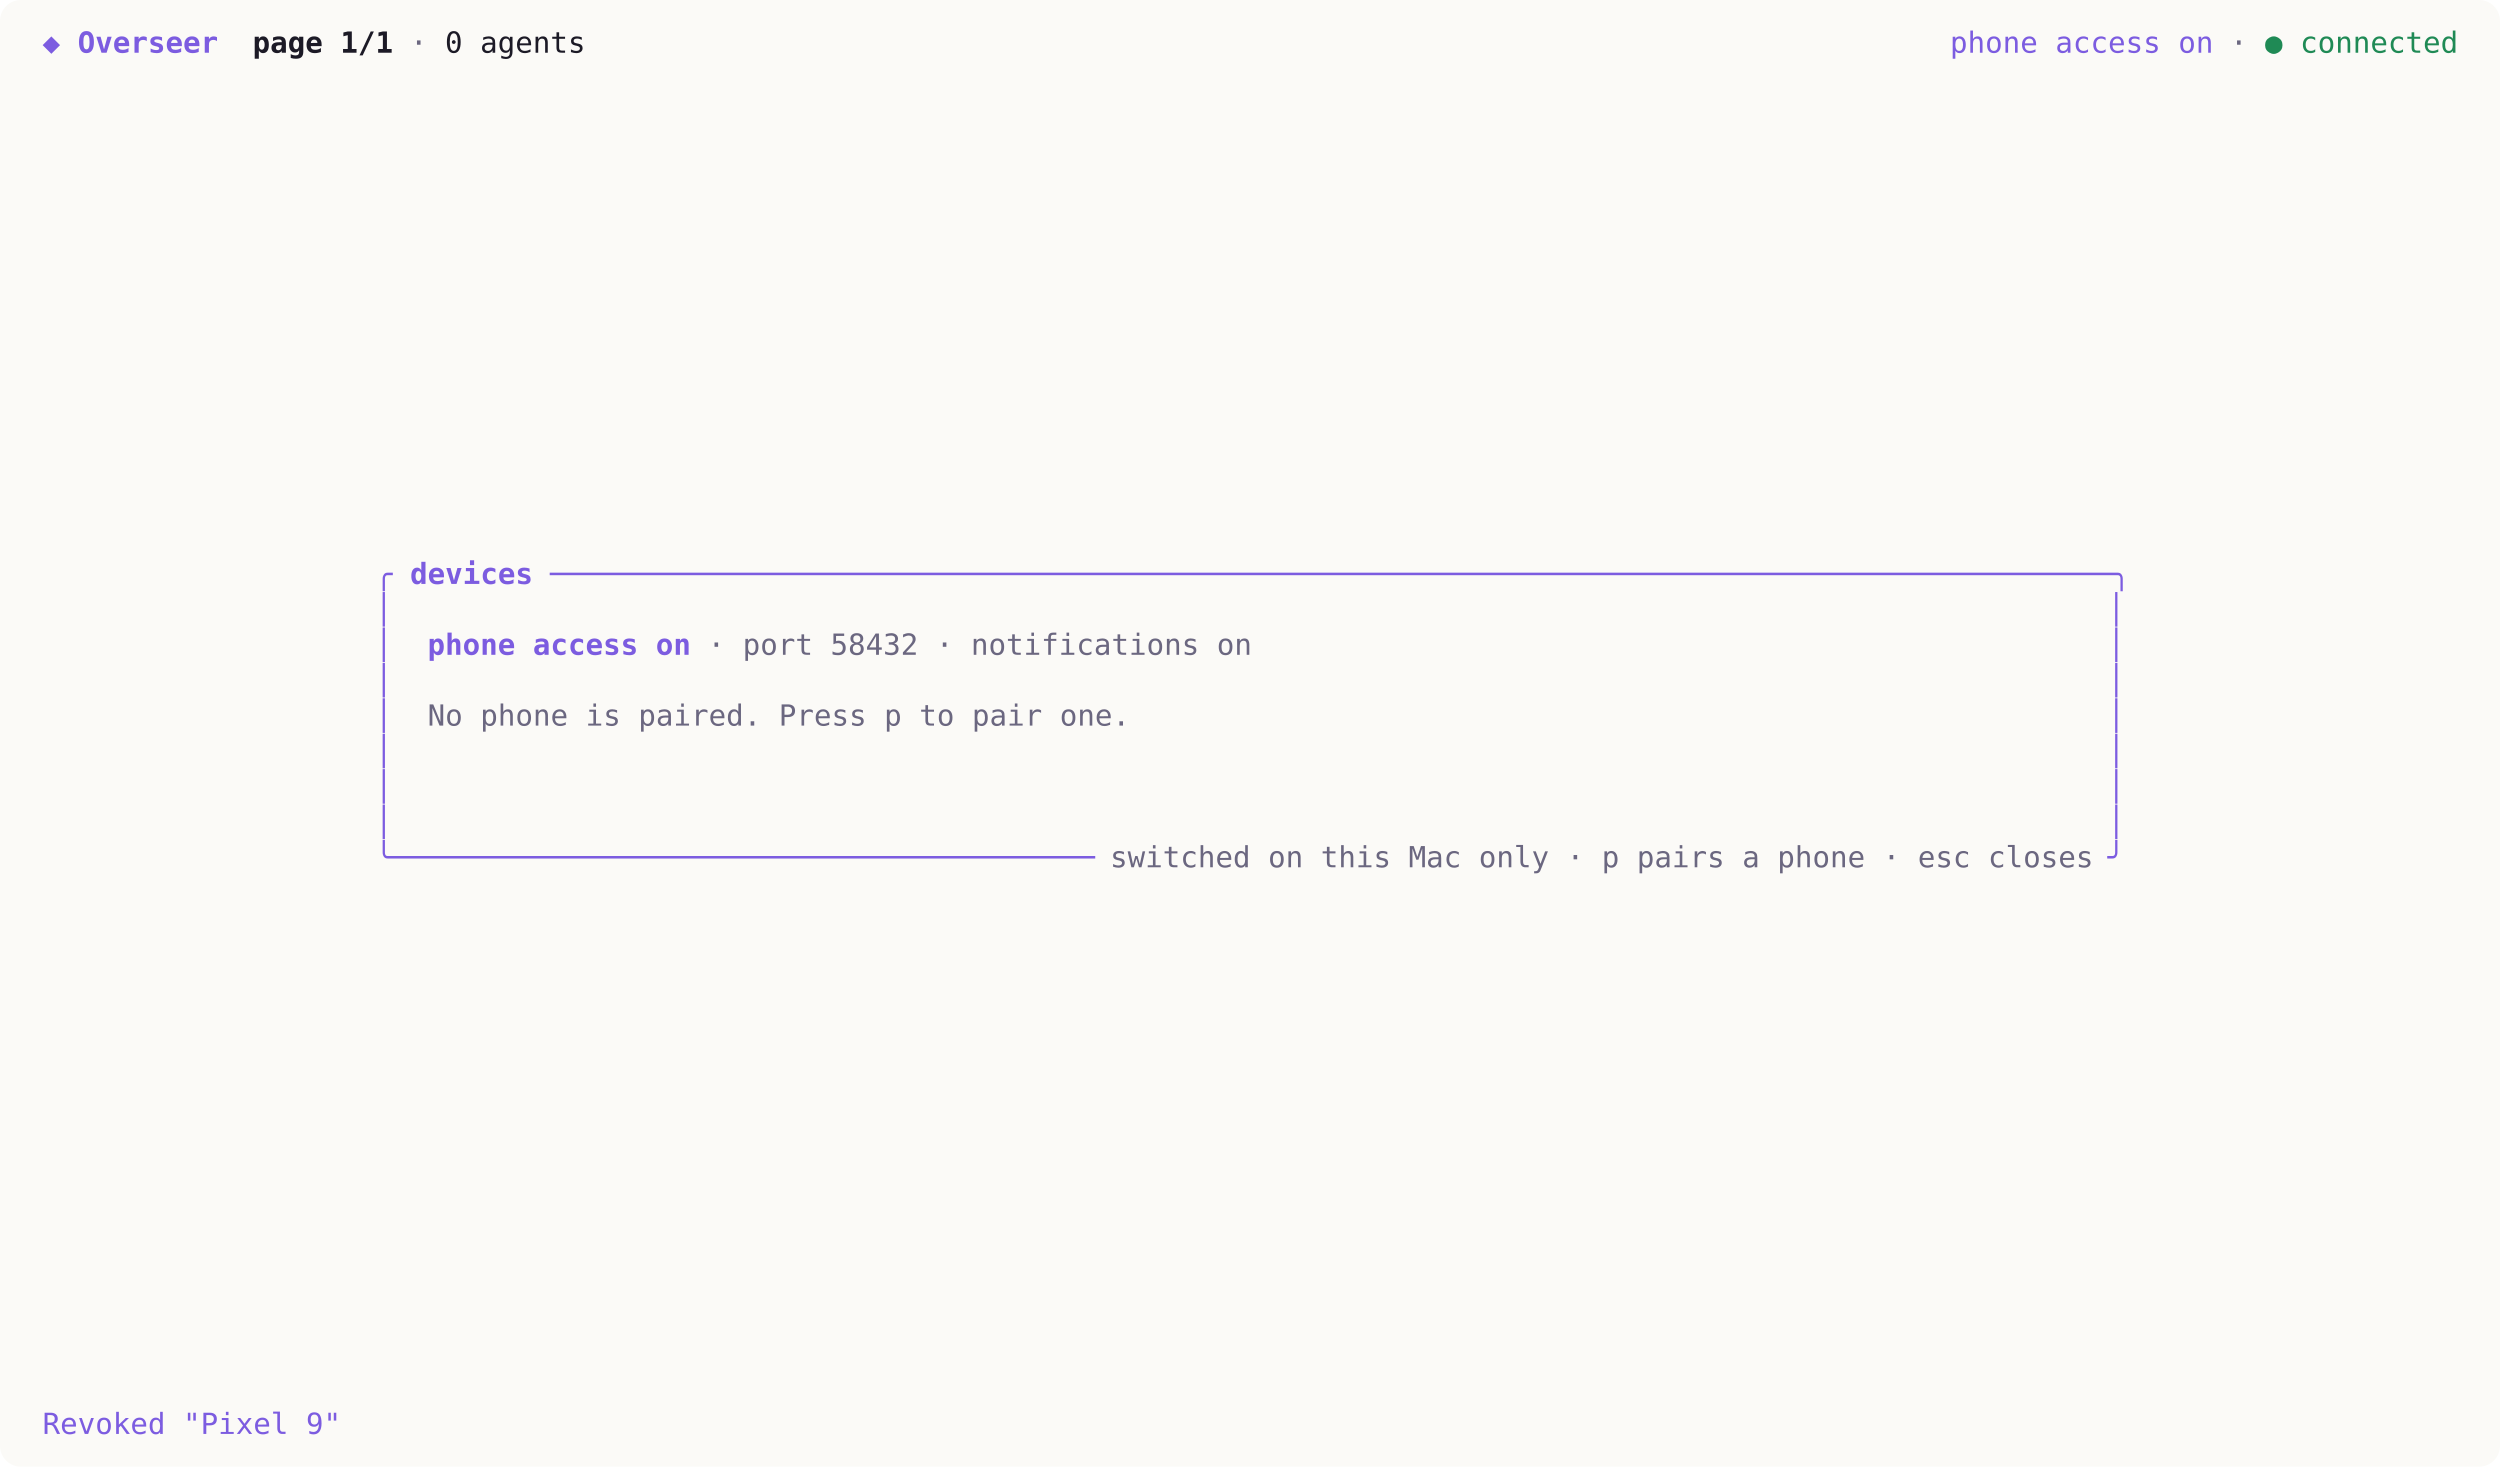
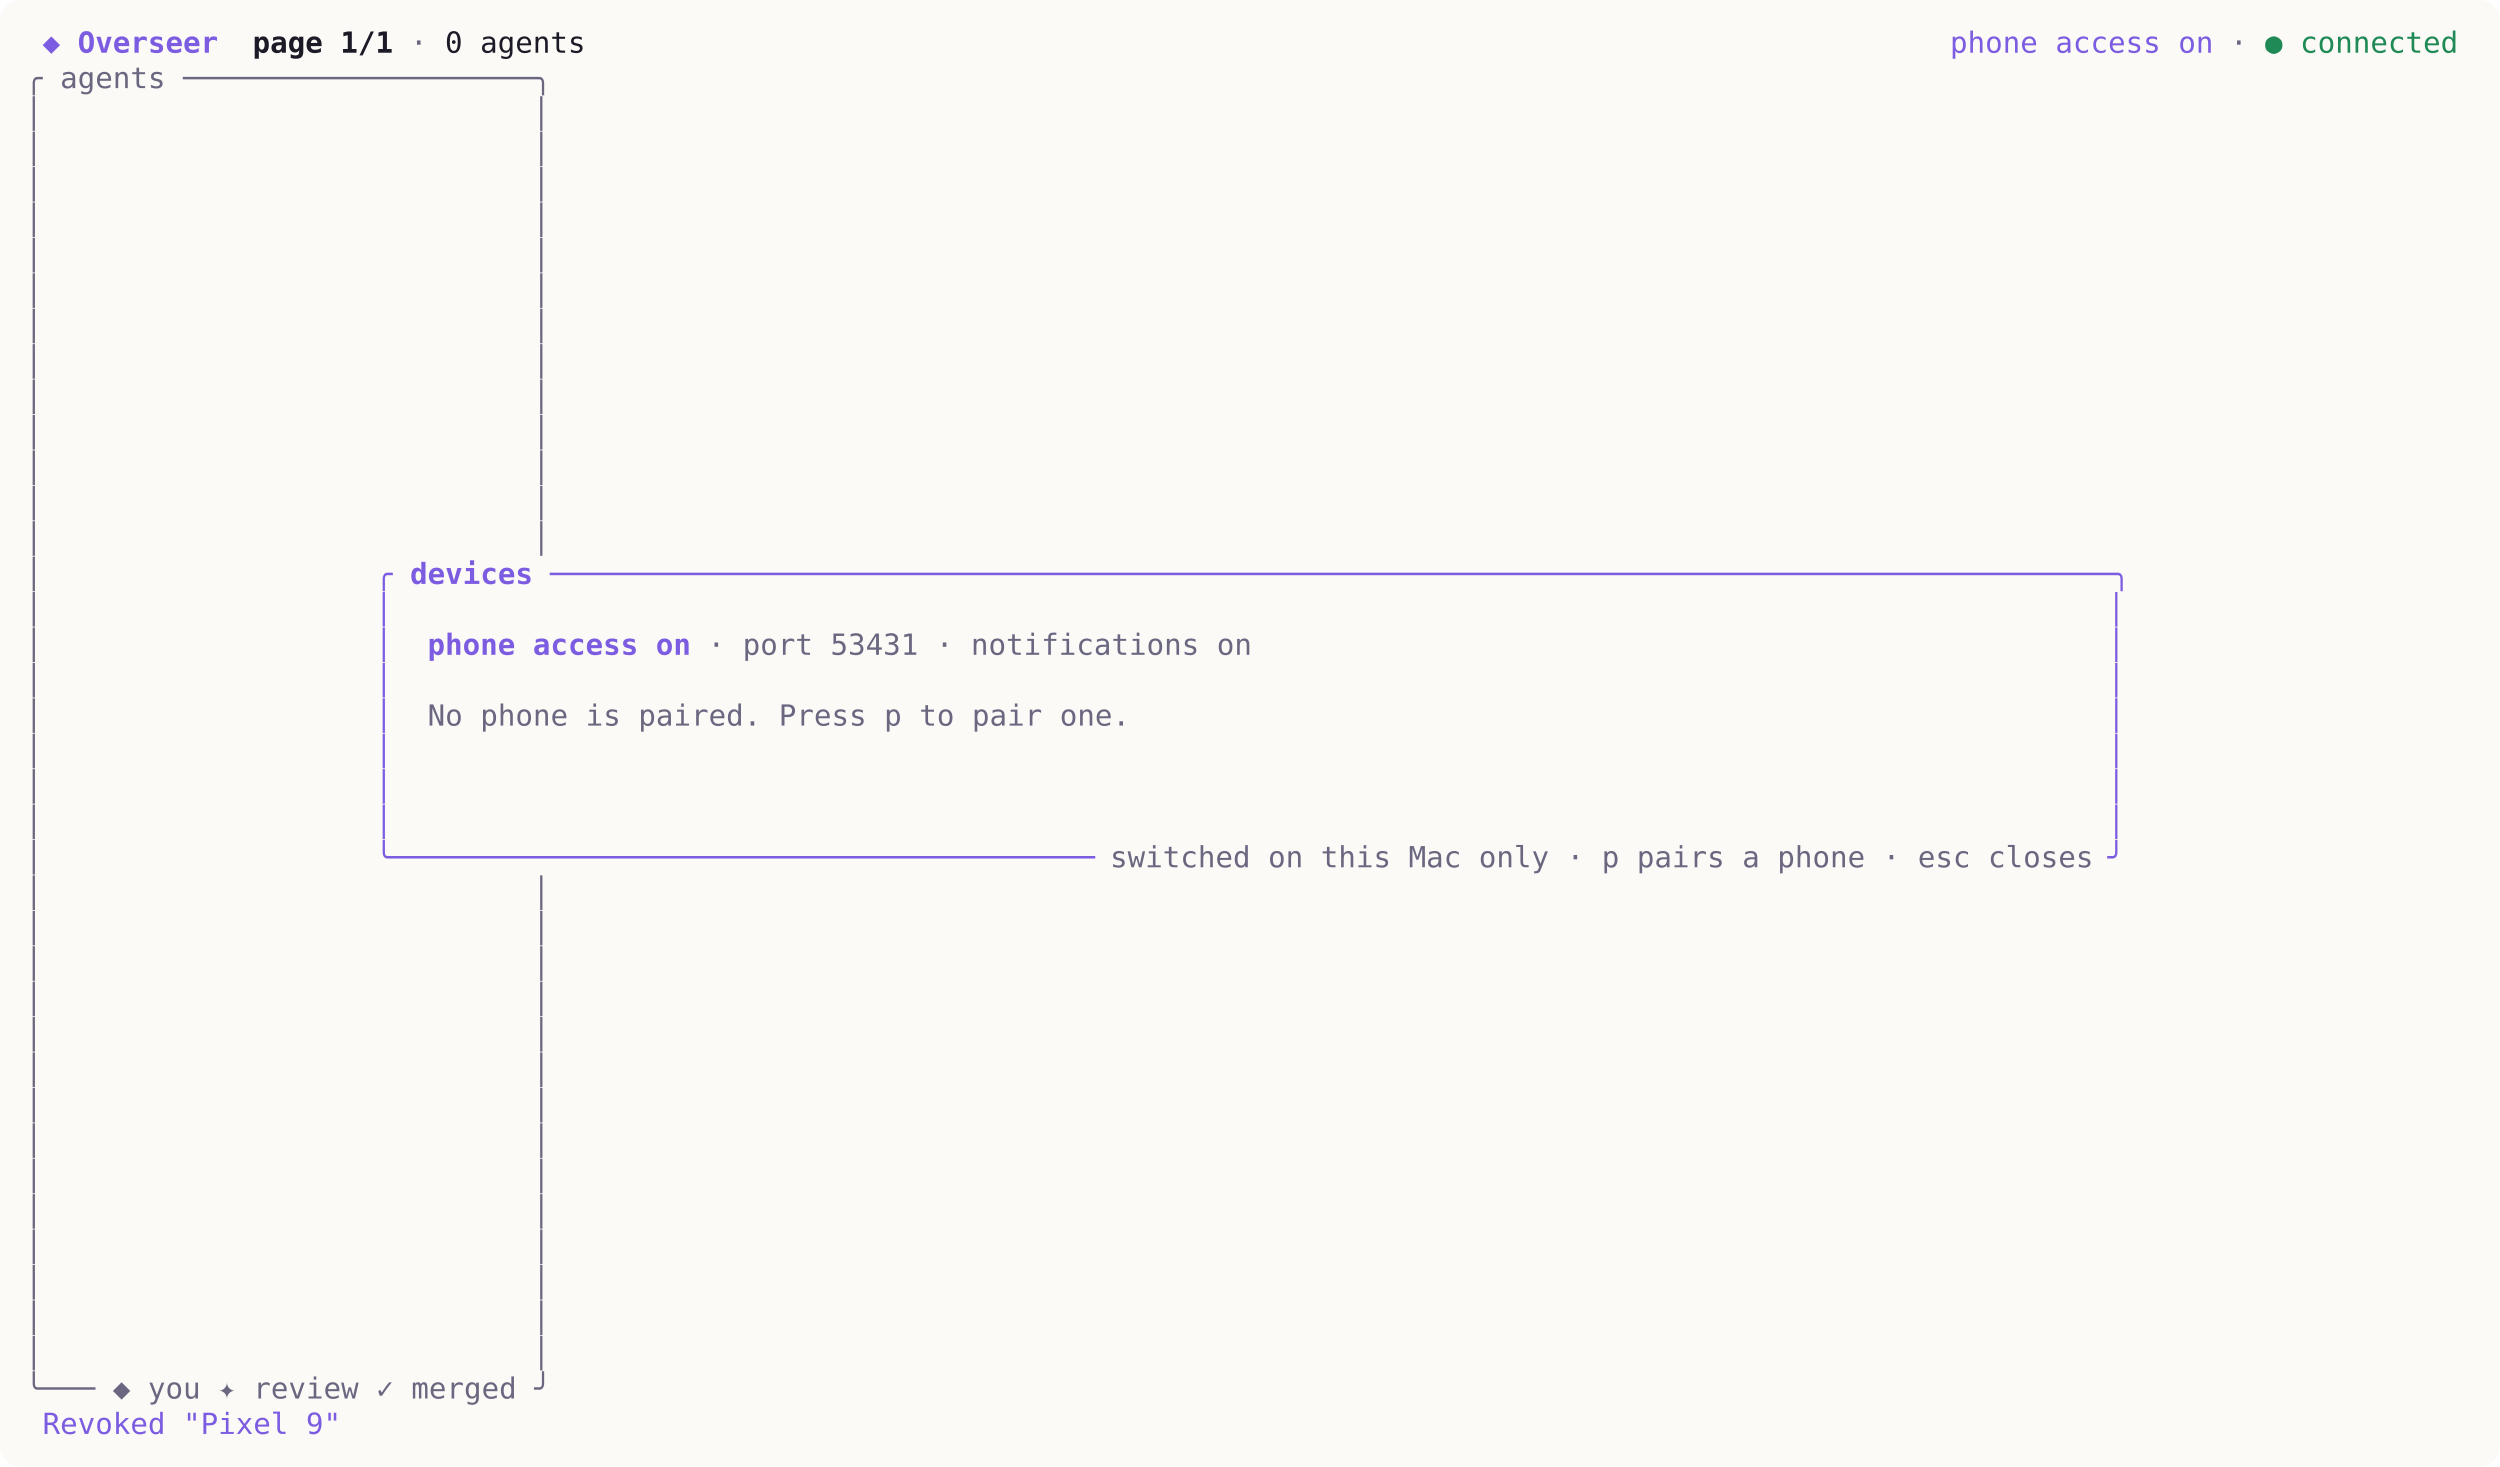
<svg xmlns="http://www.w3.org/2000/svg" width="1200" height="704" viewBox="0 0 1200 704">
  <rect width="100%" height="100%" rx="10" fill="#fbfaf7" />
  <g font-family="ui-monospace, SFMono-Regular, Menlo, monospace" font-size="14">
    <text x="12.0" y="25.3" textLength="100.8" lengthAdjust="spacingAndGlyphs" fill="#7c5ce0" font-weight="700" xml:space="preserve"> ◆ Overseer </text>
    <text x="112.8" y="25.3" textLength="84.0" lengthAdjust="spacingAndGlyphs" fill="#1c1a26" font-weight="700" xml:space="preserve"> page 1/1 </text>
    <text x="196.8" y="25.3" textLength="16.8" lengthAdjust="spacingAndGlyphs" fill="#6b6780" xml:space="preserve">· </text>
    <text x="213.6" y="25.3" textLength="722.4" lengthAdjust="spacingAndGlyphs" fill="#1c1a26" xml:space="preserve">0 agents                                                                              </text>
    <text x="936.0" y="25.3" textLength="126.0" lengthAdjust="spacingAndGlyphs" fill="#7c5ce0" xml:space="preserve">phone access on</text>
    <text x="1062.0" y="25.3" textLength="25.2" lengthAdjust="spacingAndGlyphs" fill="#6b6780" xml:space="preserve"> · </text>
    <text x="1087.2" y="25.3" textLength="100.8" lengthAdjust="spacingAndGlyphs" fill="#1f8a55" xml:space="preserve">● connected </text>
+     <text x="12.0" y="42.3" textLength="252.0" lengthAdjust="spacingAndGlyphs" fill="#6b6780" xml:space="preserve">╭ agents ────────────────────╮</text>
+     <text x="12.0" y="59.3" textLength="8.4" lengthAdjust="spacingAndGlyphs" fill="#6b6780" xml:space="preserve">│</text>
+     <text x="255.6" y="59.3" textLength="8.4" lengthAdjust="spacingAndGlyphs" fill="#6b6780" xml:space="preserve">│</text>
+     <text x="12.0" y="76.3" textLength="8.4" lengthAdjust="spacingAndGlyphs" fill="#6b6780" xml:space="preserve">│</text>
+     <text x="255.6" y="76.3" textLength="8.4" lengthAdjust="spacingAndGlyphs" fill="#6b6780" xml:space="preserve">│</text>
+     <text x="12.0" y="93.3" textLength="8.4" lengthAdjust="spacingAndGlyphs" fill="#6b6780" xml:space="preserve">│</text>
+     <text x="255.6" y="93.3" textLength="8.4" lengthAdjust="spacingAndGlyphs" fill="#6b6780" xml:space="preserve">│</text>
+     <text x="12.0" y="110.3" textLength="8.4" lengthAdjust="spacingAndGlyphs" fill="#6b6780" xml:space="preserve">│</text>
+     <text x="255.6" y="110.3" textLength="8.4" lengthAdjust="spacingAndGlyphs" fill="#6b6780" xml:space="preserve">│</text>
+     <text x="12.0" y="127.3" textLength="8.4" lengthAdjust="spacingAndGlyphs" fill="#6b6780" xml:space="preserve">│</text>
+     <text x="255.6" y="127.3" textLength="8.4" lengthAdjust="spacingAndGlyphs" fill="#6b6780" xml:space="preserve">│</text>
+     <text x="12.0" y="144.3" textLength="8.4" lengthAdjust="spacingAndGlyphs" fill="#6b6780" xml:space="preserve">│</text>
+     <text x="255.6" y="144.3" textLength="8.4" lengthAdjust="spacingAndGlyphs" fill="#6b6780" xml:space="preserve">│</text>
+     <text x="12.0" y="161.3" textLength="8.4" lengthAdjust="spacingAndGlyphs" fill="#6b6780" xml:space="preserve">│</text>
+     <text x="255.6" y="161.3" textLength="8.4" lengthAdjust="spacingAndGlyphs" fill="#6b6780" xml:space="preserve">│</text>
+     <text x="12.0" y="178.3" textLength="8.4" lengthAdjust="spacingAndGlyphs" fill="#6b6780" xml:space="preserve">│</text>
+     <text x="255.6" y="178.3" textLength="8.4" lengthAdjust="spacingAndGlyphs" fill="#6b6780" xml:space="preserve">│</text>
+     <text x="12.0" y="195.3" textLength="8.4" lengthAdjust="spacingAndGlyphs" fill="#6b6780" xml:space="preserve">│</text>
+     <text x="255.6" y="195.3" textLength="8.4" lengthAdjust="spacingAndGlyphs" fill="#6b6780" xml:space="preserve">│</text>
+     <text x="12.0" y="212.3" textLength="8.4" lengthAdjust="spacingAndGlyphs" fill="#6b6780" xml:space="preserve">│</text>
+     <text x="255.6" y="212.3" textLength="8.4" lengthAdjust="spacingAndGlyphs" fill="#6b6780" xml:space="preserve">│</text>
+     <text x="12.0" y="229.3" textLength="8.4" lengthAdjust="spacingAndGlyphs" fill="#6b6780" xml:space="preserve">│</text>
+     <text x="255.6" y="229.3" textLength="8.4" lengthAdjust="spacingAndGlyphs" fill="#6b6780" xml:space="preserve">│</text>
+     <text x="12.0" y="246.3" textLength="8.4" lengthAdjust="spacingAndGlyphs" fill="#6b6780" xml:space="preserve">│</text>
+     <text x="255.6" y="246.3" textLength="8.4" lengthAdjust="spacingAndGlyphs" fill="#6b6780" xml:space="preserve">│</text>
+     <text x="12.0" y="263.3" textLength="8.4" lengthAdjust="spacingAndGlyphs" fill="#6b6780" xml:space="preserve">│</text>
+     <text x="255.6" y="263.3" textLength="8.4" lengthAdjust="spacingAndGlyphs" fill="#6b6780" xml:space="preserve">│</text>
+     <text x="12.0" y="280.3" textLength="8.4" lengthAdjust="spacingAndGlyphs" fill="#6b6780" xml:space="preserve">│</text>
    <text x="180.0" y="280.3" textLength="8.4" lengthAdjust="spacingAndGlyphs" fill="#7c5ce0" xml:space="preserve">╭</text>
    <text x="188.4" y="280.3" textLength="75.6" lengthAdjust="spacingAndGlyphs" fill="#7c5ce0" font-weight="700" xml:space="preserve"> devices </text>
    <text x="264.0" y="280.3" textLength="756.0" lengthAdjust="spacingAndGlyphs" fill="#7c5ce0" xml:space="preserve">─────────────────────────────────────────────────────────────────────────────────────────╮</text>
+     <text x="12.0" y="297.3" textLength="8.4" lengthAdjust="spacingAndGlyphs" fill="#6b6780" xml:space="preserve">│</text>
    <text x="180.0" y="297.3" textLength="8.4" lengthAdjust="spacingAndGlyphs" fill="#7c5ce0" xml:space="preserve">│</text>
    <text x="1011.6" y="297.3" textLength="8.4" lengthAdjust="spacingAndGlyphs" fill="#7c5ce0" xml:space="preserve">│</text>
+     <text x="12.0" y="314.3" textLength="8.4" lengthAdjust="spacingAndGlyphs" fill="#6b6780" xml:space="preserve">│</text>
    <text x="180.0" y="314.3" textLength="8.4" lengthAdjust="spacingAndGlyphs" fill="#7c5ce0" xml:space="preserve">│</text>
    <text x="205.2" y="314.3" textLength="126.0" lengthAdjust="spacingAndGlyphs" fill="#7c5ce0" font-weight="700" xml:space="preserve">phone access on</text>
-     <text x="331.2" y="314.3" textLength="268.8" lengthAdjust="spacingAndGlyphs" fill="#6b6780" xml:space="preserve"> · port 58432 · notifications on</text>
+     <text x="331.2" y="314.3" textLength="268.8" lengthAdjust="spacingAndGlyphs" fill="#6b6780" xml:space="preserve"> · port 53431 · notifications on</text>
    <text x="1011.6" y="314.3" textLength="8.4" lengthAdjust="spacingAndGlyphs" fill="#7c5ce0" xml:space="preserve">│</text>
+     <text x="12.0" y="331.3" textLength="8.4" lengthAdjust="spacingAndGlyphs" fill="#6b6780" xml:space="preserve">│</text>
    <text x="180.0" y="331.3" textLength="8.4" lengthAdjust="spacingAndGlyphs" fill="#7c5ce0" xml:space="preserve">│</text>
    <text x="1011.6" y="331.3" textLength="8.4" lengthAdjust="spacingAndGlyphs" fill="#7c5ce0" xml:space="preserve">│</text>
+     <text x="12.0" y="348.3" textLength="8.4" lengthAdjust="spacingAndGlyphs" fill="#6b6780" xml:space="preserve">│</text>
    <text x="180.0" y="348.3" textLength="8.4" lengthAdjust="spacingAndGlyphs" fill="#7c5ce0" xml:space="preserve">│</text>
    <text x="188.4" y="348.3" textLength="352.8" lengthAdjust="spacingAndGlyphs" fill="#6b6780" xml:space="preserve">  No phone is paired. Press p to pair one.</text>
    <text x="1011.6" y="348.3" textLength="8.4" lengthAdjust="spacingAndGlyphs" fill="#7c5ce0" xml:space="preserve">│</text>
+     <text x="12.0" y="365.3" textLength="8.4" lengthAdjust="spacingAndGlyphs" fill="#6b6780" xml:space="preserve">│</text>
    <text x="180.0" y="365.3" textLength="8.4" lengthAdjust="spacingAndGlyphs" fill="#7c5ce0" xml:space="preserve">│</text>
    <text x="1011.6" y="365.3" textLength="8.4" lengthAdjust="spacingAndGlyphs" fill="#7c5ce0" xml:space="preserve">│</text>
+     <text x="12.0" y="382.3" textLength="8.4" lengthAdjust="spacingAndGlyphs" fill="#6b6780" xml:space="preserve">│</text>
    <text x="180.0" y="382.3" textLength="8.4" lengthAdjust="spacingAndGlyphs" fill="#7c5ce0" xml:space="preserve">│</text>
    <text x="1011.6" y="382.3" textLength="8.4" lengthAdjust="spacingAndGlyphs" fill="#7c5ce0" xml:space="preserve">│</text>
+     <text x="12.0" y="399.3" textLength="8.4" lengthAdjust="spacingAndGlyphs" fill="#6b6780" xml:space="preserve">│</text>
    <text x="180.0" y="399.3" textLength="8.4" lengthAdjust="spacingAndGlyphs" fill="#7c5ce0" xml:space="preserve">│</text>
    <text x="1011.6" y="399.3" textLength="8.4" lengthAdjust="spacingAndGlyphs" fill="#7c5ce0" xml:space="preserve">│</text>
+     <text x="12.0" y="416.3" textLength="8.4" lengthAdjust="spacingAndGlyphs" fill="#6b6780" xml:space="preserve">│</text>
    <text x="180.0" y="416.3" textLength="344.4" lengthAdjust="spacingAndGlyphs" fill="#7c5ce0" xml:space="preserve">╰────────────────────────────────────────</text>
    <text x="524.4" y="416.3" textLength="487.2" lengthAdjust="spacingAndGlyphs" fill="#6b6780" xml:space="preserve"> switched on this Mac only · p pairs a phone · esc closes </text>
    <text x="1011.6" y="416.3" textLength="8.4" lengthAdjust="spacingAndGlyphs" fill="#7c5ce0" xml:space="preserve">╯</text>
+     <text x="12.0" y="433.3" textLength="8.4" lengthAdjust="spacingAndGlyphs" fill="#6b6780" xml:space="preserve">│</text>
+     <text x="255.6" y="433.3" textLength="8.4" lengthAdjust="spacingAndGlyphs" fill="#6b6780" xml:space="preserve">│</text>
+     <text x="12.0" y="450.3" textLength="8.4" lengthAdjust="spacingAndGlyphs" fill="#6b6780" xml:space="preserve">│</text>
+     <text x="255.6" y="450.3" textLength="8.4" lengthAdjust="spacingAndGlyphs" fill="#6b6780" xml:space="preserve">│</text>
+     <text x="12.0" y="467.3" textLength="8.4" lengthAdjust="spacingAndGlyphs" fill="#6b6780" xml:space="preserve">│</text>
+     <text x="255.6" y="467.3" textLength="8.4" lengthAdjust="spacingAndGlyphs" fill="#6b6780" xml:space="preserve">│</text>
+     <text x="12.0" y="484.3" textLength="8.4" lengthAdjust="spacingAndGlyphs" fill="#6b6780" xml:space="preserve">│</text>
+     <text x="255.6" y="484.3" textLength="8.4" lengthAdjust="spacingAndGlyphs" fill="#6b6780" xml:space="preserve">│</text>
+     <text x="12.0" y="501.3" textLength="8.4" lengthAdjust="spacingAndGlyphs" fill="#6b6780" xml:space="preserve">│</text>
+     <text x="255.6" y="501.3" textLength="8.4" lengthAdjust="spacingAndGlyphs" fill="#6b6780" xml:space="preserve">│</text>
+     <text x="12.0" y="518.3" textLength="8.4" lengthAdjust="spacingAndGlyphs" fill="#6b6780" xml:space="preserve">│</text>
+     <text x="255.6" y="518.3" textLength="8.4" lengthAdjust="spacingAndGlyphs" fill="#6b6780" xml:space="preserve">│</text>
+     <text x="12.0" y="535.3" textLength="8.4" lengthAdjust="spacingAndGlyphs" fill="#6b6780" xml:space="preserve">│</text>
+     <text x="255.6" y="535.3" textLength="8.4" lengthAdjust="spacingAndGlyphs" fill="#6b6780" xml:space="preserve">│</text>
+     <text x="12.0" y="552.3" textLength="8.4" lengthAdjust="spacingAndGlyphs" fill="#6b6780" xml:space="preserve">│</text>
+     <text x="255.6" y="552.3" textLength="8.4" lengthAdjust="spacingAndGlyphs" fill="#6b6780" xml:space="preserve">│</text>
+     <text x="12.0" y="569.3" textLength="8.4" lengthAdjust="spacingAndGlyphs" fill="#6b6780" xml:space="preserve">│</text>
+     <text x="255.6" y="569.3" textLength="8.4" lengthAdjust="spacingAndGlyphs" fill="#6b6780" xml:space="preserve">│</text>
+     <text x="12.0" y="586.3" textLength="8.4" lengthAdjust="spacingAndGlyphs" fill="#6b6780" xml:space="preserve">│</text>
+     <text x="255.6" y="586.3" textLength="8.4" lengthAdjust="spacingAndGlyphs" fill="#6b6780" xml:space="preserve">│</text>
+     <text x="12.0" y="603.3" textLength="8.4" lengthAdjust="spacingAndGlyphs" fill="#6b6780" xml:space="preserve">│</text>
+     <text x="255.6" y="603.3" textLength="8.4" lengthAdjust="spacingAndGlyphs" fill="#6b6780" xml:space="preserve">│</text>
+     <text x="12.0" y="620.3" textLength="8.4" lengthAdjust="spacingAndGlyphs" fill="#6b6780" xml:space="preserve">│</text>
+     <text x="255.6" y="620.3" textLength="8.4" lengthAdjust="spacingAndGlyphs" fill="#6b6780" xml:space="preserve">│</text>
+     <text x="12.0" y="637.3" textLength="8.4" lengthAdjust="spacingAndGlyphs" fill="#6b6780" xml:space="preserve">│</text>
+     <text x="255.6" y="637.3" textLength="8.4" lengthAdjust="spacingAndGlyphs" fill="#6b6780" xml:space="preserve">│</text>
+     <text x="12.0" y="654.3" textLength="8.4" lengthAdjust="spacingAndGlyphs" fill="#6b6780" xml:space="preserve">│</text>
+     <text x="255.6" y="654.3" textLength="8.4" lengthAdjust="spacingAndGlyphs" fill="#6b6780" xml:space="preserve">│</text>
+     <text x="12.0" y="671.3" textLength="252.0" lengthAdjust="spacingAndGlyphs" fill="#6b6780" xml:space="preserve">╰─── ◆ you ✦ review ✓ merged ╯</text>
    <text x="12.0" y="688.3" textLength="151.2" lengthAdjust="spacingAndGlyphs" fill="#7c5ce0" xml:space="preserve"> Revoked "Pixel 9"</text>
  </g>
</svg>
